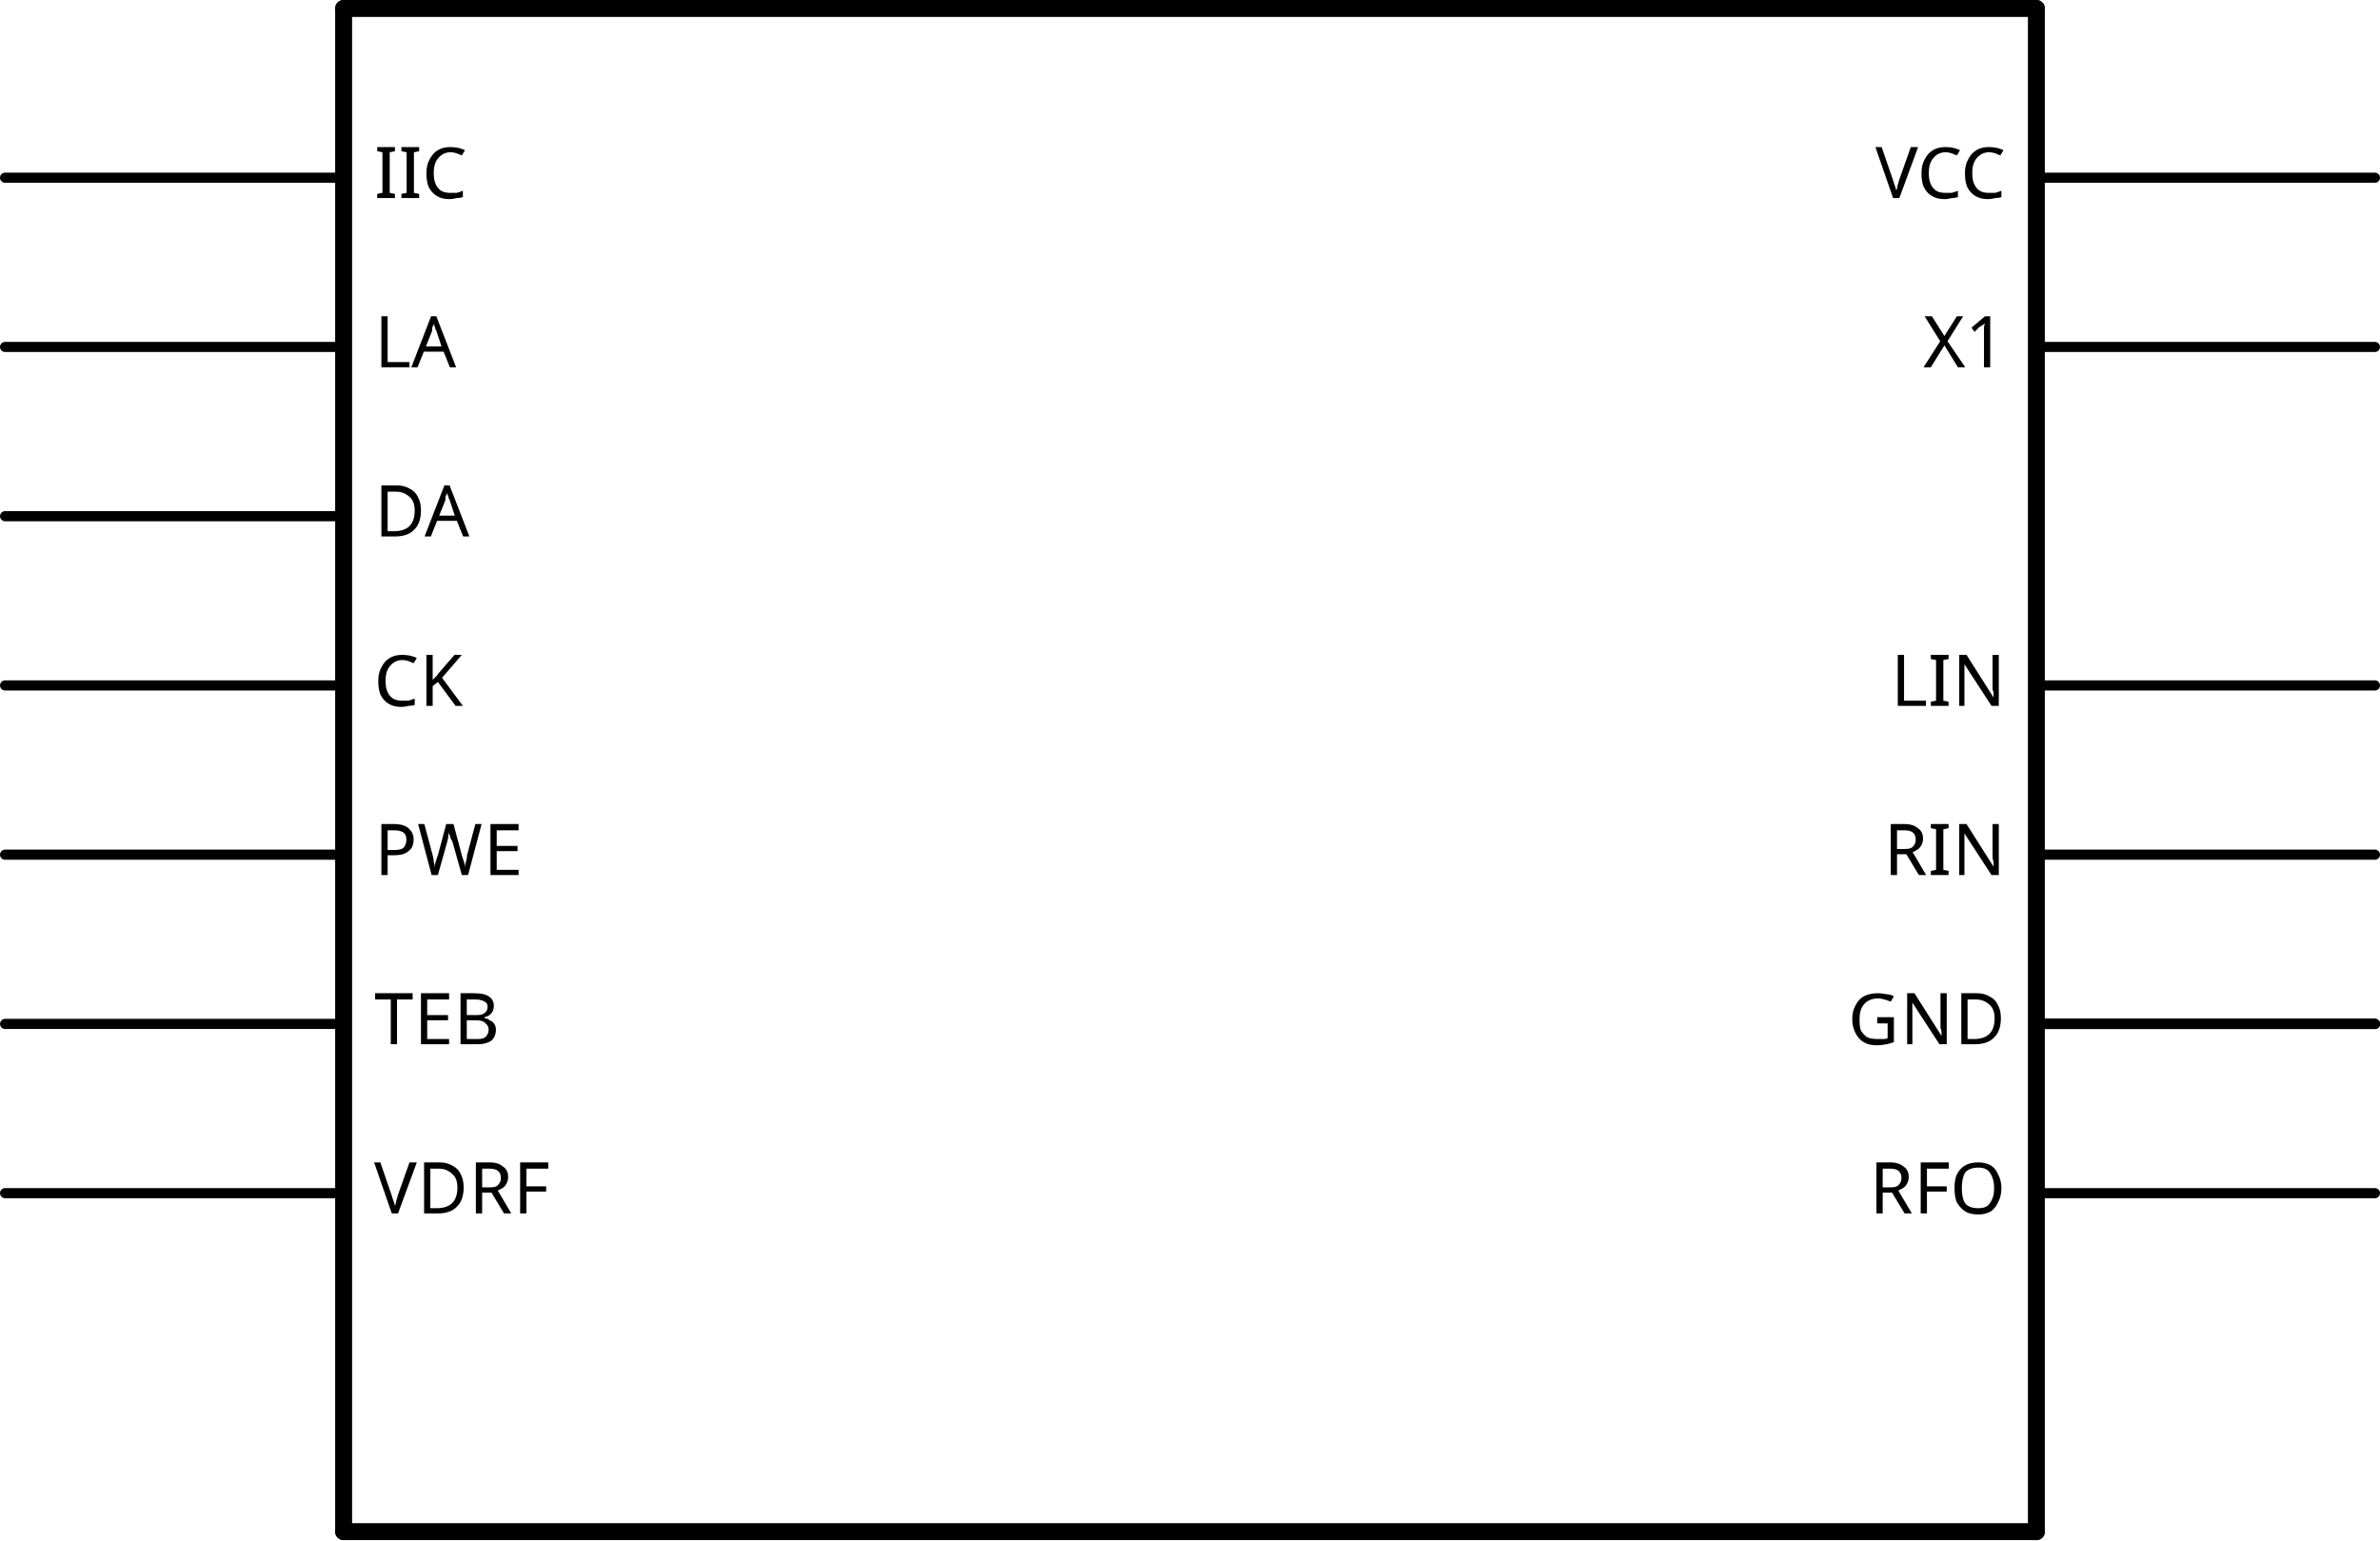
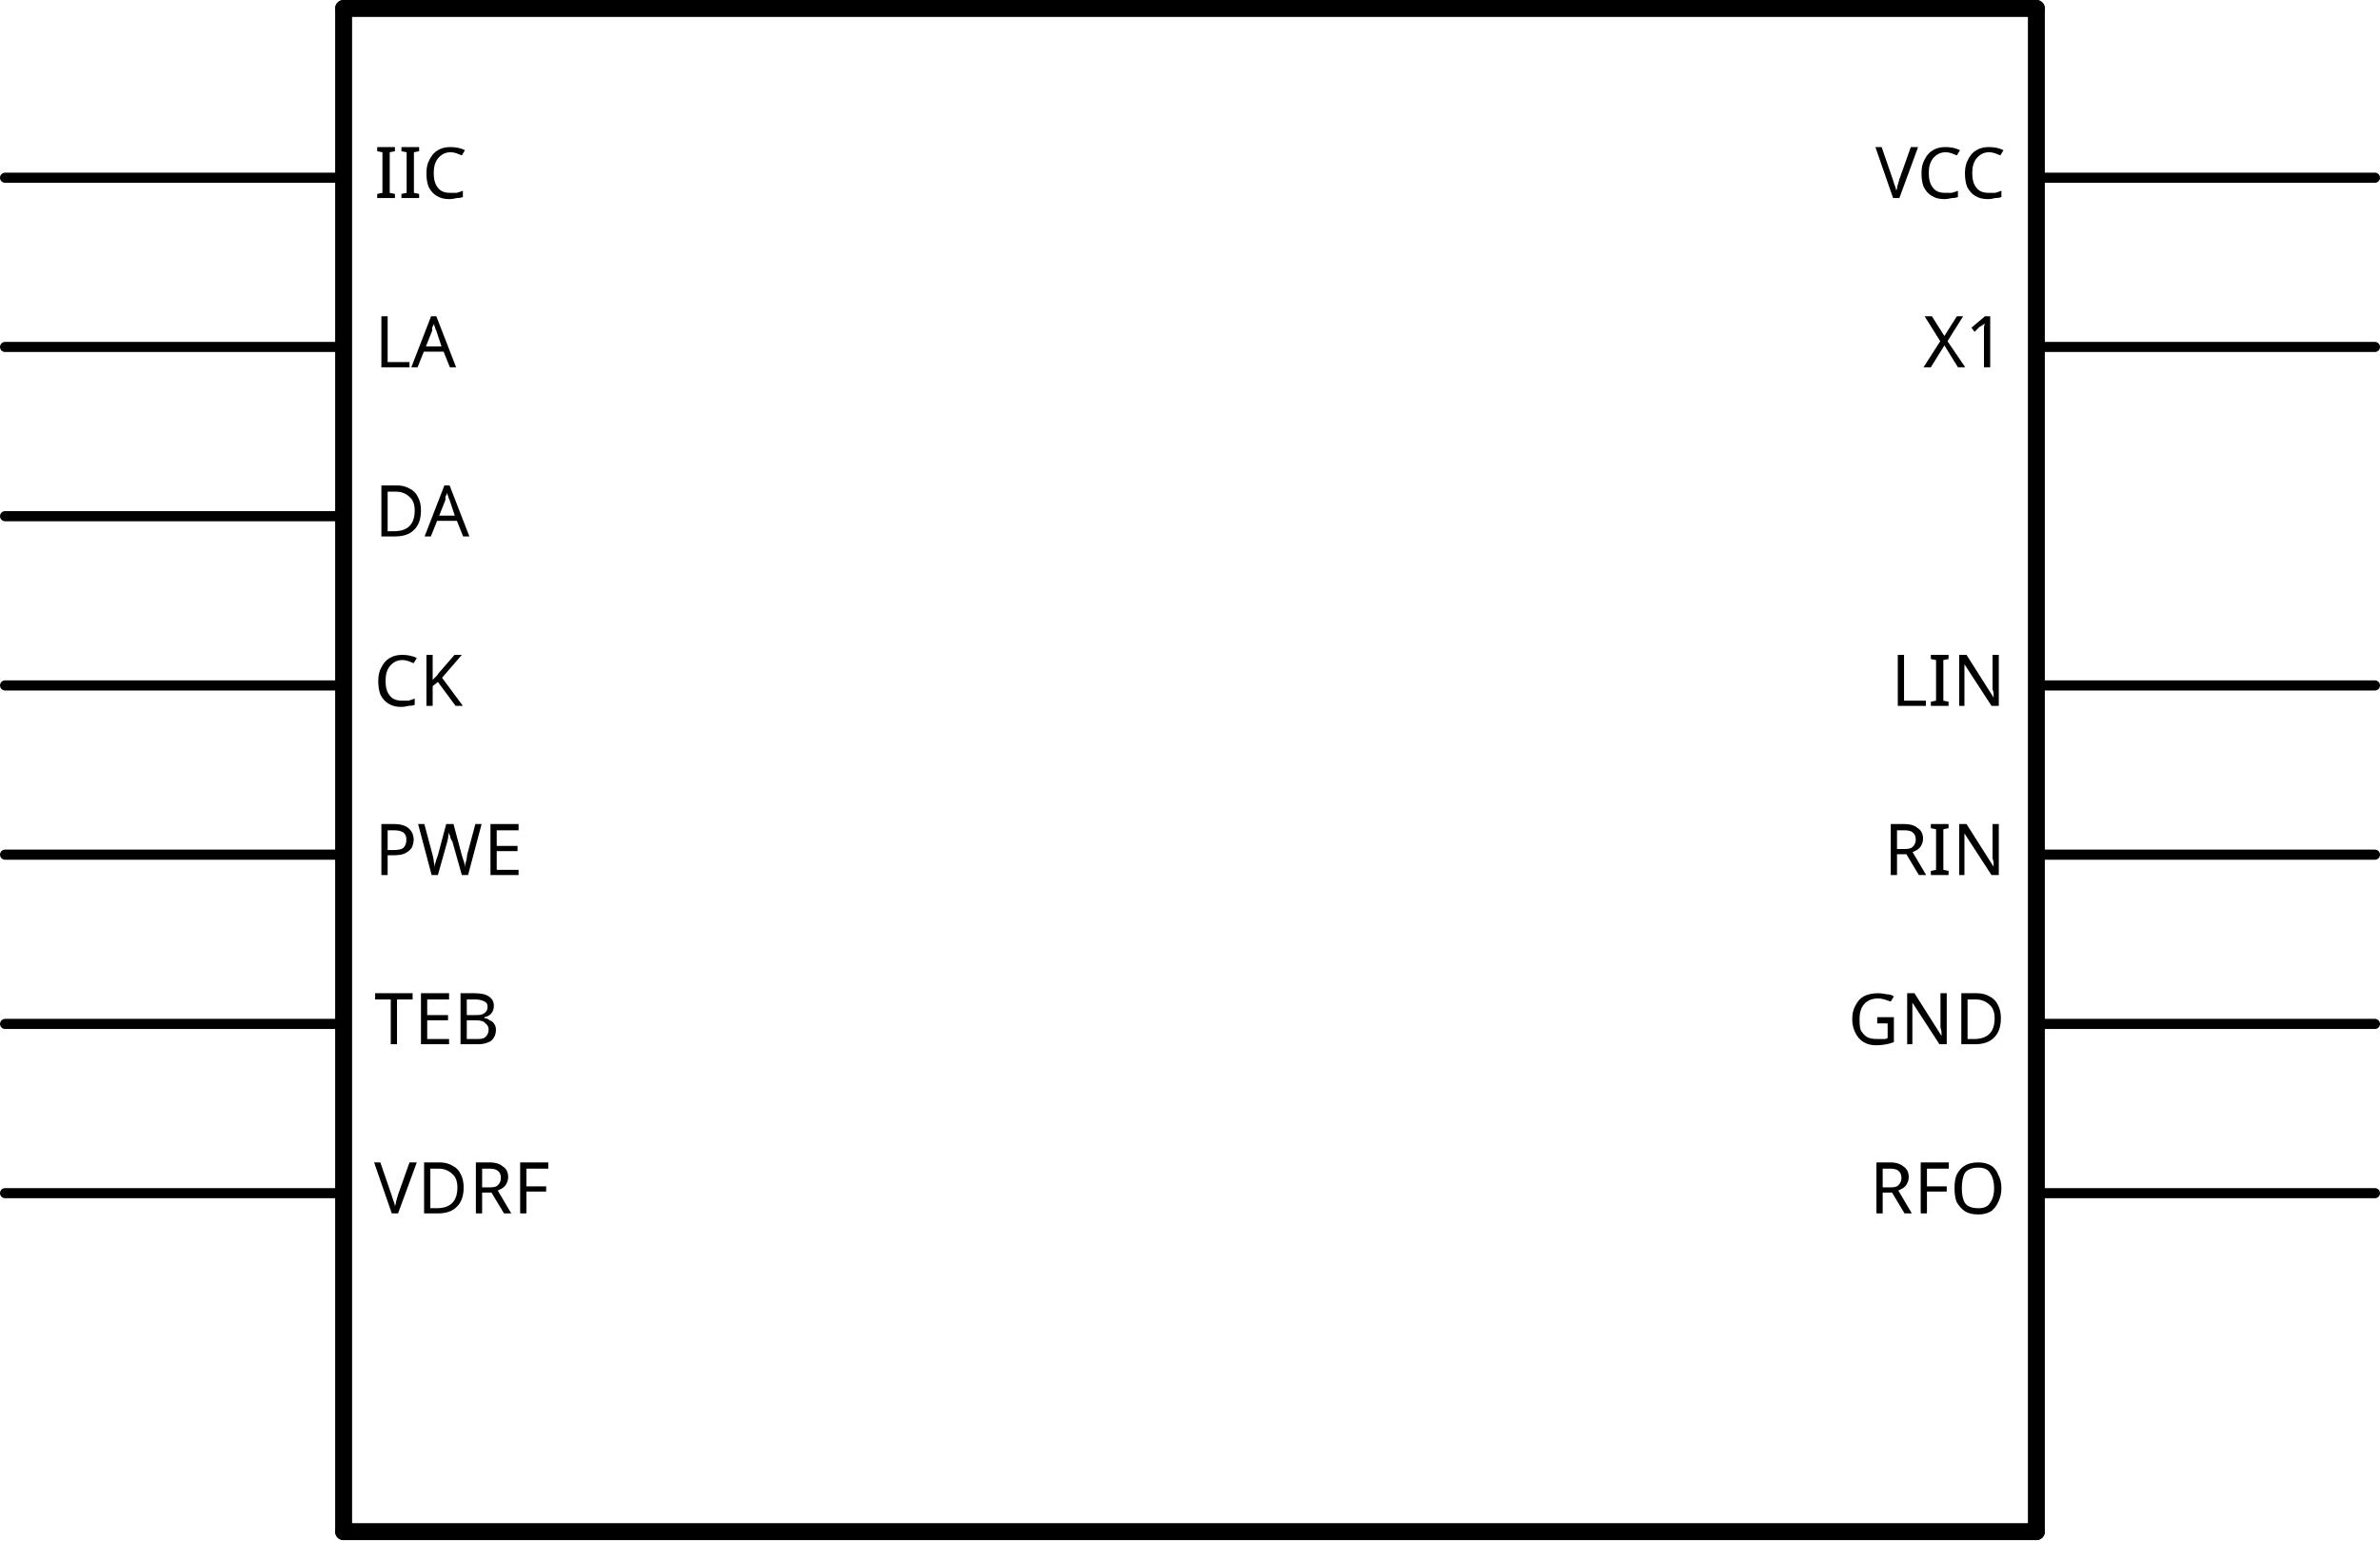
<svg xmlns="http://www.w3.org/2000/svg" version="1.2" baseProfile="tiny" x="0in" y="0in" width="1.406in" height="0.91in" viewBox="0 0 35.712 23.114">
  <g id="schematic">
    <line class="other" x1="5.156" y1="0.127" x2="30.556" y2="0.127" stroke="#000000" stroke-width="0.254" stroke-linecap="round" />
    <line class="other" x1="30.556" y1="0.127" x2="30.556" y2="22.987" stroke="#000000" stroke-width="0.254" stroke-linecap="round" />
    <line class="other" x1="30.556" y1="22.987" x2="5.156" y2="22.987" stroke="#000000" stroke-width="0.254" stroke-linecap="round" />
    <line class="other" x1="5.156" y1="22.987" x2="5.156" y2="0.127" stroke="#000000" stroke-width="0.254" stroke-linecap="round" />
    <line class="pin" id="connector9pin" connectorname="RFO" x1="35.636" y1="17.907" x2="30.556" y2="17.907" stroke="#000000" stroke-width="0.152" stroke-linecap="round" />
    <rect class="terminal" id="connector9terminal" x="35.636" y="17.907" width="0" height="0" stroke="none" stroke-width="0" fill="none" />
    <text class="text" font-family="OCRA" stroke="none" stroke-width="0" fill="#000000" font-size="1.067" x="30.099" y="18.212" text-anchor="end">RFO</text>
    <line class="pin" id="connector4pin" connectorname="GND" x1="35.636" y1="15.367" x2="30.556" y2="15.367" stroke="#000000" stroke-width="0.152" stroke-linecap="round" />
    <rect class="terminal" id="connector4terminal" x="35.636" y="15.367" width="0" height="0" stroke="none" stroke-width="0" fill="none" />
    <text class="text" font-family="OCRA" stroke="none" stroke-width="0" fill="#000000" font-size="1.067" x="30.099" y="15.672" text-anchor="end">GND</text>
    <line class="pin" id="connector10pin" connectorname="RIN" x1="35.636" y1="12.827" x2="30.556" y2="12.827" stroke="#000000" stroke-width="0.152" stroke-linecap="round" />
    <rect class="terminal" id="connector10terminal" x="35.636" y="12.827" width="0" height="0" stroke="none" stroke-width="0" fill="none" />
    <text class="text" font-family="OCRA" stroke="none" stroke-width="0" fill="#000000" font-size="1.067" x="30.099" y="13.132" text-anchor="end">RIN</text>
    <line class="pin" id="connector7pin" connectorname="LIN" x1="35.636" y1="10.287" x2="30.556" y2="10.287" stroke="#000000" stroke-width="0.152" stroke-linecap="round" />
    <rect class="terminal" id="connector7terminal" x="35.636" y="10.287" width="0" height="0" stroke="none" stroke-width="0" fill="none" />
    <text class="text" font-family="OCRA" stroke="none" stroke-width="0" fill="#000000" font-size="1.067" x="30.099" y="10.592" text-anchor="end">LIN</text>
-     <line class="pin" id="connector3pin" connectorname="GND" x1="35.636" y1="15.367" x2="30.556" y2="15.367" stroke="#000000" stroke-width="0.152" stroke-linecap="round" />
+     <line class="pin" id="connector3pin" connectorname="GND" x1="35.636" y1="15.367" x2="30.556" y2="15.367" stroke="#000000" stroke-width="0" stroke-linecap="round" />
    <rect class="terminal" id="connector3terminal" x="35.636" y="15.367" width="0" height="0" stroke="none" stroke-width="0" fill="none" />
    <line class="pin" id="connector14pin" connectorname="X1" x1="35.636" y1="5.207" x2="30.556" y2="5.207" stroke="#000000" stroke-width="0.152" stroke-linecap="round" />
    <rect class="terminal" id="connector14terminal" x="35.636" y="5.207" width="0" height="0" stroke="none" stroke-width="0" fill="none" />
    <text class="text" font-family="OCRA" stroke="none" stroke-width="0" fill="#000000" font-size="1.067" x="30.099" y="5.512" text-anchor="end">X1</text>
    <line class="pin" id="connector12pin" connectorname="VCC" x1="35.636" y1="2.667" x2="30.556" y2="2.667" stroke="#000000" stroke-width="0.152" stroke-linecap="round" />
    <rect class="terminal" id="connector12terminal" x="35.636" y="2.667" width="0" height="0" stroke="none" stroke-width="0" fill="none" />
    <text class="text" font-family="OCRA" stroke="none" stroke-width="0" fill="#000000" font-size="1.067" x="30.099" y="2.972" text-anchor="end">VCC</text>
-     <line class="pin" id="connector2pin" connectorname="GND" x1="35.636" y1="15.367" x2="30.556" y2="15.367" stroke="#000000" stroke-width="0.152" stroke-linecap="round" />
+     <line class="pin" id="connector2pin" connectorname="GND" x1="35.636" y1="15.367" x2="30.556" y2="15.367" stroke="#000000" stroke-width="0" stroke-linecap="round" />
    <rect class="terminal" id="connector2terminal" x="35.636" y="15.367" width="0" height="0" stroke="none" stroke-width="0" fill="none" />
    <line class="pin" id="connector13pin" connectorname="VDRF" x1="0.076" y1="17.907" x2="5.156" y2="17.907" stroke="#000000" stroke-width="0.152" stroke-linecap="round" />
    <rect class="terminal" id="connector13terminal" x="0.076" y="17.907" width="0" height="0" stroke="none" stroke-width="0" fill="none" />
    <text class="text" font-family="OCRA" stroke="none" stroke-width="0" fill="#000000" font-size="1.067" x="5.613" y="18.212" text-anchor="start">VDRF</text>
    <line class="pin" id="connector11pin" connectorname="TEB" x1="0.076" y1="15.367" x2="5.156" y2="15.367" stroke="#000000" stroke-width="0.152" stroke-linecap="round" />
    <rect class="terminal" id="connector11terminal" x="0.076" y="15.367" width="0" height="0" stroke="none" stroke-width="0" fill="none" />
    <text class="text" font-family="OCRA" stroke="none" stroke-width="0" fill="#000000" font-size="1.067" x="5.613" y="15.672" text-anchor="start">TEB</text>
    <line class="pin" id="connector8pin" connectorname="PWE" x1="0.076" y1="12.827" x2="5.156" y2="12.827" stroke="#000000" stroke-width="0.152" stroke-linecap="round" />
    <rect class="terminal" id="connector8terminal" x="0.076" y="12.827" width="0" height="0" stroke="none" stroke-width="0" fill="none" />
    <text class="text" font-family="OCRA" stroke="none" stroke-width="0" fill="#000000" font-size="1.067" x="5.613" y="13.132" text-anchor="start">PWE</text>
    <line class="pin" id="connector0pin" connectorname="CK" x1="0.076" y1="10.287" x2="5.156" y2="10.287" stroke="#000000" stroke-width="0.152" stroke-linecap="round" />
    <rect class="terminal" id="connector0terminal" x="0.076" y="10.287" width="0" height="0" stroke="none" stroke-width="0" fill="none" />
    <text class="text" font-family="OCRA" stroke="none" stroke-width="0" fill="#000000" font-size="1.067" x="5.613" y="10.592" text-anchor="start">CK</text>
    <line class="pin" id="connector1pin" connectorname="DA" x1="0.076" y1="7.747" x2="5.156" y2="7.747" stroke="#000000" stroke-width="0.152" stroke-linecap="round" />
    <rect class="terminal" id="connector1terminal" x="0.076" y="7.747" width="0" height="0" stroke="none" stroke-width="0" fill="none" />
    <text class="text" font-family="OCRA" stroke="none" stroke-width="0" fill="#000000" font-size="1.067" x="5.613" y="8.052" text-anchor="start">DA</text>
    <line class="pin" id="connector6pin" connectorname="LA" x1="0.076" y1="5.207" x2="5.156" y2="5.207" stroke="#000000" stroke-width="0.152" stroke-linecap="round" />
    <rect class="terminal" id="connector6terminal" x="0.076" y="5.207" width="0" height="0" stroke="none" stroke-width="0" fill="none" />
    <text class="text" font-family="OCRA" stroke="none" stroke-width="0" fill="#000000" font-size="1.067" x="5.613" y="5.512" text-anchor="start">LA</text>
    <line class="pin" id="connector5pin" connectorname="IIC" x1="0.076" y1="2.667" x2="5.156" y2="2.667" stroke="#000000" stroke-width="0.152" stroke-linecap="round" />
    <rect class="terminal" id="connector5terminal" x="0.076" y="2.667" width="0" height="0" stroke="none" stroke-width="0" fill="none" />
    <text class="text" font-family="OCRA" stroke="none" stroke-width="0" fill="#000000" font-size="1.067" x="5.613" y="2.972" text-anchor="start">IIC</text>
  </g>
</svg>
